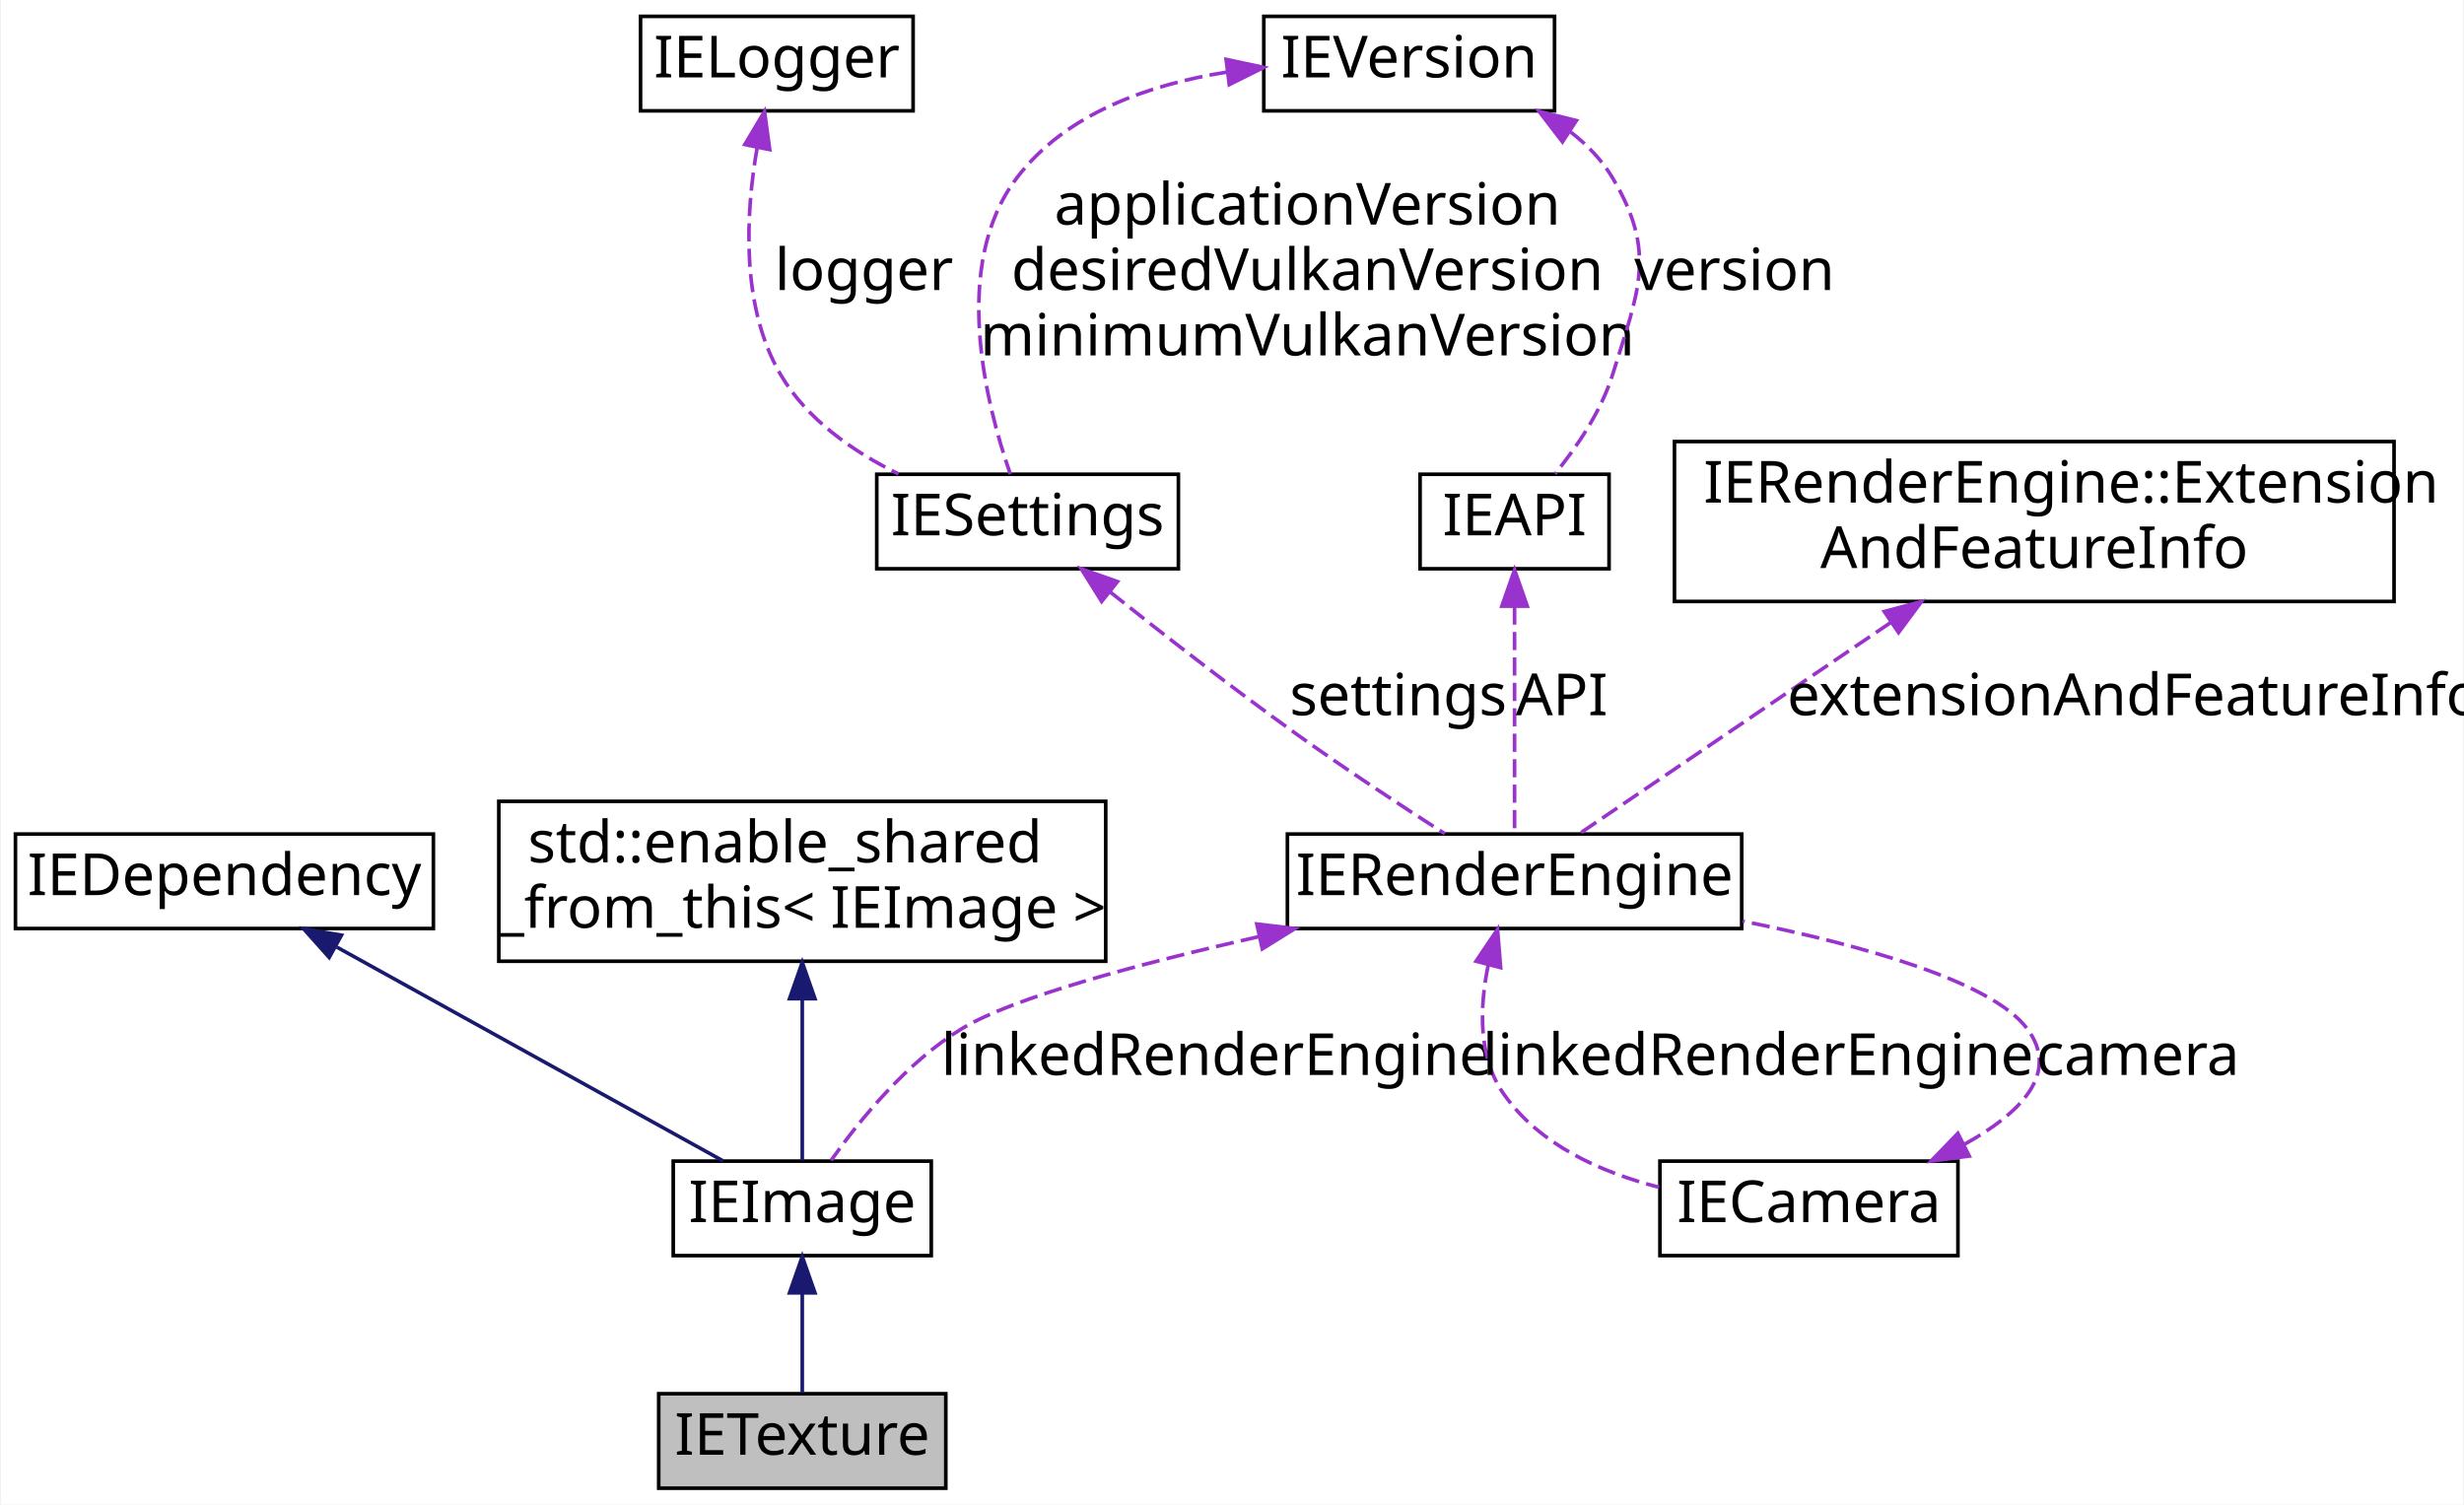
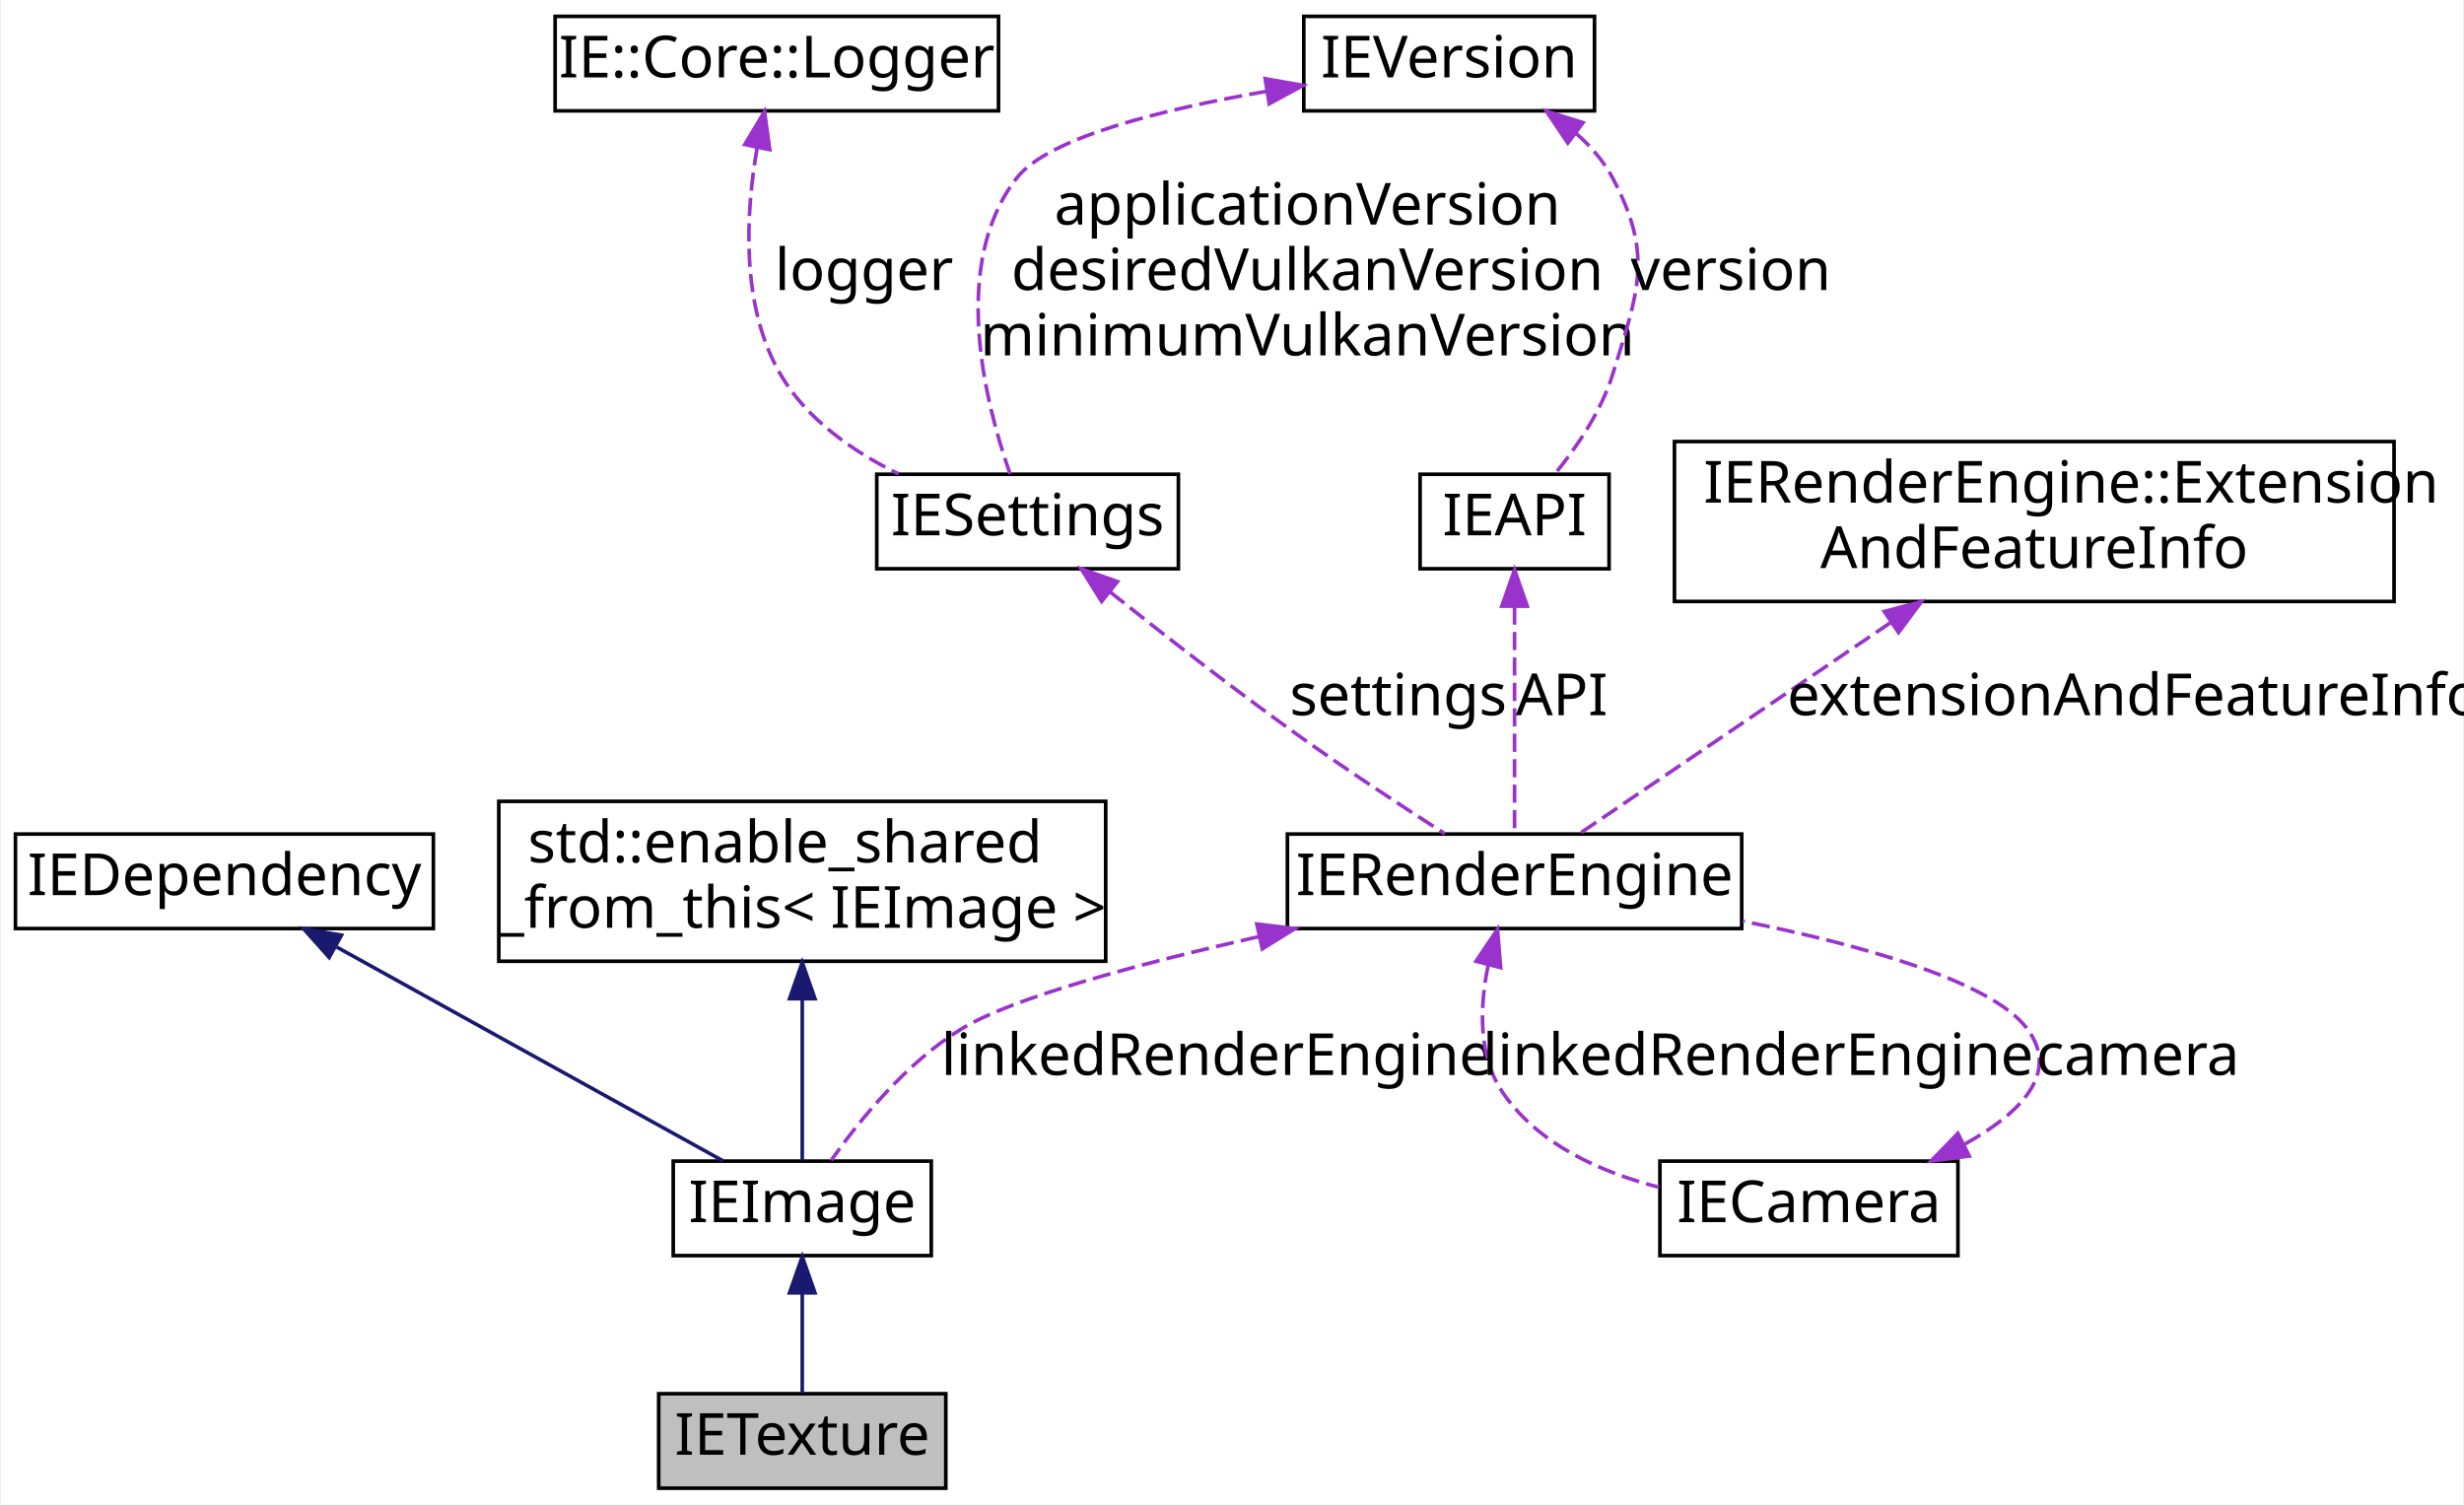
<svg xmlns="http://www.w3.org/2000/svg" xmlns:xlink="http://www.w3.org/1999/xlink" width="678pt" height="414pt" viewBox="0.00 0.00 677.50 414.00">
  <g id="graph0" class="graph" transform="scale(1 1) rotate(0) translate(4 410)">
    <polygon fill="white" stroke="transparent" points="-4,4 -4,-410 673.5,-410 673.5,4 -4,4" />
    <g id="node1" class="node">
      <g id="a_node1">
        <a xlink:title=" ">
          <polygon fill="#bfbfbf" stroke="black" points="177,-0.5 177,-26.5 256,-26.5 256,-0.5 177,-0.5" />
          <text text-anchor="middle" x="216.5" y="-9.7" font-family="Source Sans Pro" font-size="16.00">IETexture</text>
        </a>
      </g>
    </g>
    <g id="node2" class="node">
      <g id="a_node2">
        <a xlink:href="class_i_e_image.html" target="_top" xlink:title=" ">
          <polygon fill="white" stroke="black" points="181,-64.5 181,-90.5 252,-90.5 252,-64.5 181,-64.5" />
          <text text-anchor="middle" x="216.5" y="-73.7" font-family="Source Sans Pro" font-size="16.00">IEImage</text>
        </a>
      </g>
    </g>
    <g id="edge1" class="edge">
      <path fill="none" stroke="midnightblue" d="M216.5,-54.13C216.5,-44.89 216.5,-34.53 216.5,-26.72" />
      <polygon fill="midnightblue" stroke="midnightblue" points="213,-54.25 216.5,-64.25 220,-54.25 213,-54.25" />
    </g>
    <g id="node3" class="node">
      <g id="a_node3">
        <a xlink:href="class_i_e_dependency.html" target="_top" xlink:title=" ">
          <polygon fill="white" stroke="black" points="0,-154.5 0,-180.5 115,-180.5 115,-154.5 0,-154.5" />
          <text text-anchor="middle" x="57.5" y="-163.7" font-family="Source Sans Pro" font-size="16.00">IEDependency</text>
        </a>
      </g>
    </g>
    <g id="edge2" class="edge">
      <path fill="none" stroke="midnightblue" d="M88.42,-149.39C119.69,-132.08 167.22,-105.77 194.73,-90.55" />
      <polygon fill="midnightblue" stroke="midnightblue" points="86.33,-146.54 79.27,-154.45 89.72,-152.67 86.33,-146.54" />
    </g>
    <g id="node4" class="node">
      <g id="a_node4">
        <a xlink:title=" ">
          <polygon fill="white" stroke="black" points="133,-145.5 133,-189.5 300,-189.5 300,-145.5 133,-145.5" />
          <text text-anchor="start" x="141" y="-172.7" font-family="Source Sans Pro" font-size="16.00">std::enable_shared</text>
          <text text-anchor="middle" x="216.5" y="-154.7" font-family="Source Sans Pro" font-size="16.00">_from_this&lt; IEImage &gt;</text>
        </a>
      </g>
    </g>
    <g id="edge3" class="edge">
      <path fill="none" stroke="midnightblue" d="M216.5,-135.02C216.5,-119.67 216.5,-102.09 216.5,-90.67" />
      <polygon fill="midnightblue" stroke="midnightblue" points="213,-135.2 216.5,-145.2 220,-135.2 213,-135.2" />
    </g>
    <g id="node5" class="node">
      <g id="a_node5">
        <a xlink:href="class_i_e_render_engine.html" target="_top" xlink:title=" ">
          <polygon fill="white" stroke="black" points="350,-154.5 350,-180.5 475,-180.5 475,-154.5 350,-154.5" />
          <text text-anchor="middle" x="412.5" y="-163.7" font-family="Source Sans Pro" font-size="16.00">IERenderEngine</text>
        </a>
      </g>
    </g>
    <g id="edge4" class="edge">
      <path fill="none" stroke="#9a32cd" stroke-dasharray="5,2" d="M342.03,-152.25C309.33,-144.83 274.61,-135.54 260.5,-127 245.33,-117.82 232.31,-101.82 224.45,-90.72" />
      <polygon fill="#9a32cd" stroke="#9a32cd" points="341.57,-155.74 352.09,-154.49 343.09,-148.9 341.57,-155.74" />
      <text text-anchor="middle" x="330.5" y="-114.2" font-family="Source Sans Pro" font-size="16.00"> linkedRenderEngine</text>
    </g>
    <g id="node6" class="node">
      <g id="a_node6">
        <a xlink:href="class_i_e_camera.html" target="_top" xlink:title=" ">
          <polygon fill="white" stroke="black" points="452.5,-64.5 452.5,-90.5 534.5,-90.5 534.5,-64.5 452.5,-64.5" />
          <text text-anchor="middle" x="493.5" y="-73.7" font-family="Source Sans Pro" font-size="16.00">IECamera</text>
        </a>
      </g>
    </g>
    <g id="edge6" class="edge">
      <path fill="none" stroke="#9a32cd" stroke-dasharray="5,2" d="M405.26,-144.51C402.87,-132.97 402.38,-119.15 409.5,-109 419.29,-95.02 436.18,-87.43 452.26,-83.31" />
      <polygon fill="#9a32cd" stroke="#9a32cd" points="401.9,-145.51 407.82,-154.3 408.67,-143.74 401.9,-145.51" />
      <text text-anchor="middle" x="479.5" y="-114.2" font-family="Source Sans Pro" font-size="16.00"> linkedRenderEngine</text>
    </g>
    <g id="edge5" class="edge">
      <path fill="none" stroke="#9a32cd" stroke-dasharray="5,2" d="M536.38,-95.18C551.58,-103.62 562.84,-114.69 553.5,-127 543.63,-140.01 508.14,-149.92 475.24,-156.55" />
      <polygon fill="#9a32cd" stroke="#9a32cd" points="537.62,-91.89 527.11,-90.53 534.48,-98.14 537.62,-91.89" />
      <text text-anchor="middle" x="584" y="-114.2" font-family="Source Sans Pro" font-size="16.00"> camera</text>
    </g>
    <g id="node7" class="node">
      <g id="a_node7">
        <a xlink:href="class_i_e_settings.html" target="_top" xlink:title=" ">
          <polygon fill="white" stroke="black" points="237,-253.5 237,-279.5 320,-279.5 320,-253.5 237,-253.5" />
          <text text-anchor="middle" x="278.5" y="-262.7" font-family="Source Sans Pro" font-size="16.00">IESettings</text>
        </a>
      </g>
    </g>
    <g id="edge7" class="edge">
      <path fill="none" stroke="#9a32cd" stroke-dasharray="5,2" d="M301.18,-247.14C315.64,-235.61 334.92,-220.59 352.5,-208 365.88,-198.42 381.42,-188.21 393.33,-180.58" />
      <polygon fill="#9a32cd" stroke="#9a32cd" points="298.88,-244.49 293.26,-253.48 303.25,-249.96 298.88,-244.49" />
      <text text-anchor="middle" x="380.5" y="-213.2" font-family="Source Sans Pro" font-size="16.00"> settings</text>
    </g>
    <g id="node8" class="node">
      <g id="a_node8">
-         <a xlink:href="class_i_e_logger.html" target="_top" xlink:title="A small logging tool that is a very thin wrapper for spdlog.">
-           <polygon fill="white" stroke="black" points="172,-379.5 172,-405.5 247,-405.5 247,-379.5 172,-379.5" />
-           <text text-anchor="middle" x="209.5" y="-388.7" font-family="Source Sans Pro" font-size="16.00">IELogger</text>
+         <a xlink:href="class_i_e_1_1_core_1_1_logger.html" target="_top" xlink:title=" ">
+           <polygon fill="white" stroke="black" points="148.5,-379.5 148.5,-405.5 270.5,-405.5 270.5,-379.5 148.5,-379.5" />
+           <text text-anchor="middle" x="209.5" y="-388.7" font-family="Source Sans Pro" font-size="16.00">IE::Core::Logger</text>
        </a>
      </g>
    </g>
    <g id="edge8" class="edge">
      <path fill="none" stroke="#9a32cd" stroke-dasharray="5,2" d="M204.1,-369.43C200.95,-351.39 199.49,-325.87 210.5,-307 217.72,-294.62 230.46,-285.75 242.98,-279.59" />
      <polygon fill="#9a32cd" stroke="#9a32cd" points="200.69,-370.23 206.12,-379.32 207.55,-368.82 200.69,-370.23" />
      <text text-anchor="middle" x="233.5" y="-330.2" font-family="Source Sans Pro" font-size="16.00"> logger</text>
    </g>
    <g id="node9" class="node">
      <g id="a_node9">
        <a xlink:href="struct_i_e_version.html" target="_top" xlink:title=" ">
-           <polygon fill="white" stroke="black" points="343.5,-379.5 343.5,-405.5 423.5,-405.5 423.5,-379.5 343.5,-379.5" />
-           <text text-anchor="middle" x="383.5" y="-388.7" font-family="Source Sans Pro" font-size="16.00">IEVersion</text>
+           <polygon fill="white" stroke="black" points="354.5,-379.5 354.5,-405.5 434.5,-405.5 434.5,-379.5 354.5,-379.5" />
+           <text text-anchor="middle" x="394.5" y="-388.7" font-family="Source Sans Pro" font-size="16.00">IEVersion</text>
        </a>
      </g>
    </g>
    <g id="edge9" class="edge">
-       <path fill="none" stroke="#9a32cd" stroke-dasharray="5,2" d="M333.5,-390.18C312.11,-386.81 289,-378.84 275.5,-361 257.37,-337.04 267.01,-298.88 273.75,-279.56" />
-       <polygon fill="#9a32cd" stroke="#9a32cd" points="333.13,-393.66 343.49,-391.45 334.01,-386.72 333.13,-393.66" />
+       <path fill="none" stroke="#9a32cd" stroke-dasharray="5,2" d="M344.4,-384.89C315.9,-379.98 284.18,-372.19 275.5,-361 257.08,-337.26 266.85,-299 273.69,-279.61" />
+       <polygon fill="#9a32cd" stroke="#9a32cd" points="343.87,-388.35 354.31,-386.5 345,-381.44 343.87,-388.35" />
      <text text-anchor="middle" x="355.5" y="-348.2" font-family="Source Sans Pro" font-size="16.00"> applicationVersion</text>
      <text text-anchor="middle" x="355.5" y="-330.2" font-family="Source Sans Pro" font-size="16.00">desiredVulkanVersion</text>
      <text text-anchor="middle" x="355.5" y="-312.2" font-family="Source Sans Pro" font-size="16.00">minimumVulkanVersion</text>
    </g>
    <g id="node10" class="node">
      <g id="a_node10">
        <a xlink:href="class_i_e_a_p_i.html" target="_top" xlink:title=" ">
          <polygon fill="white" stroke="black" points="386.5,-253.5 386.5,-279.5 438.5,-279.5 438.5,-253.5 386.5,-253.5" />
          <text text-anchor="middle" x="412.5" y="-262.7" font-family="Source Sans Pro" font-size="16.00">IEAPI</text>
        </a>
      </g>
    </g>
    <g id="edge11" class="edge">
-       <path fill="none" stroke="#9a32cd" stroke-dasharray="5,2" d="M427.94,-373.67C432.52,-370.13 436.57,-365.94 439.5,-361 451.76,-340.37 446.59,-329.93 439.5,-307 436.36,-296.84 429.61,-286.97 423.64,-279.63" />
-       <polygon fill="#9a32cd" stroke="#9a32cd" points="425.68,-370.96 419.23,-379.36 429.51,-376.82 425.68,-370.96" />
-       <text text-anchor="middle" x="473" y="-330.2" font-family="Source Sans Pro" font-size="16.00"> version</text>
+       <path fill="none" stroke="#9a32cd" stroke-dasharray="5,2" d="M429.43,-373.3C433.47,-369.76 437.02,-365.67 439.5,-361 450.74,-339.8 446.59,-329.93 439.5,-307 436.36,-296.84 429.61,-286.97 423.64,-279.63" />
+       <polygon fill="#9a32cd" stroke="#9a32cd" points="427.15,-370.64 421.23,-379.43 431.34,-376.25 427.15,-370.64" />
+       <text text-anchor="middle" x="472" y="-330.2" font-family="Source Sans Pro" font-size="16.00"> version</text>
    </g>
    <g id="edge10" class="edge">
      <path fill="none" stroke="#9a32cd" stroke-dasharray="5,2" d="M412.5,-243.11C412.5,-223.69 412.5,-196.31 412.5,-180.69" />
      <polygon fill="#9a32cd" stroke="#9a32cd" points="409,-243.21 412.5,-253.21 416,-243.21 409,-243.21" />
      <text text-anchor="middle" x="425.5" y="-213.2" font-family="Source Sans Pro" font-size="16.00"> API</text>
    </g>
    <g id="node11" class="node">
      <g id="a_node11">
        <a xlink:href="struct_i_e_render_engine_1_1_extension_and_feature_info.html" target="_top" xlink:title=" ">
          <polygon fill="white" stroke="black" points="456.5,-244.5 456.5,-288.5 654.5,-288.5 654.5,-244.5 456.5,-244.5" />
          <text text-anchor="start" x="464.5" y="-271.7" font-family="Source Sans Pro" font-size="16.00">IERenderEngine::Extension</text>
          <text text-anchor="middle" x="555.5" y="-253.7" font-family="Source Sans Pro" font-size="16.00">AndFeatureInfo</text>
        </a>
      </g>
    </g>
    <g id="edge12" class="edge">
      <path fill="none" stroke="#9a32cd" stroke-dasharray="5,2" d="M516.07,-238.75C488.05,-219.75 451.75,-195.12 430.4,-180.64" />
      <polygon fill="#9a32cd" stroke="#9a32cd" points="514.23,-241.74 524.47,-244.45 518.16,-235.94 514.23,-241.74" />
      <text text-anchor="middle" x="583" y="-213.2" font-family="Source Sans Pro" font-size="16.00"> extensionAndFeatureInfo</text>
    </g>
  </g>
</svg>
